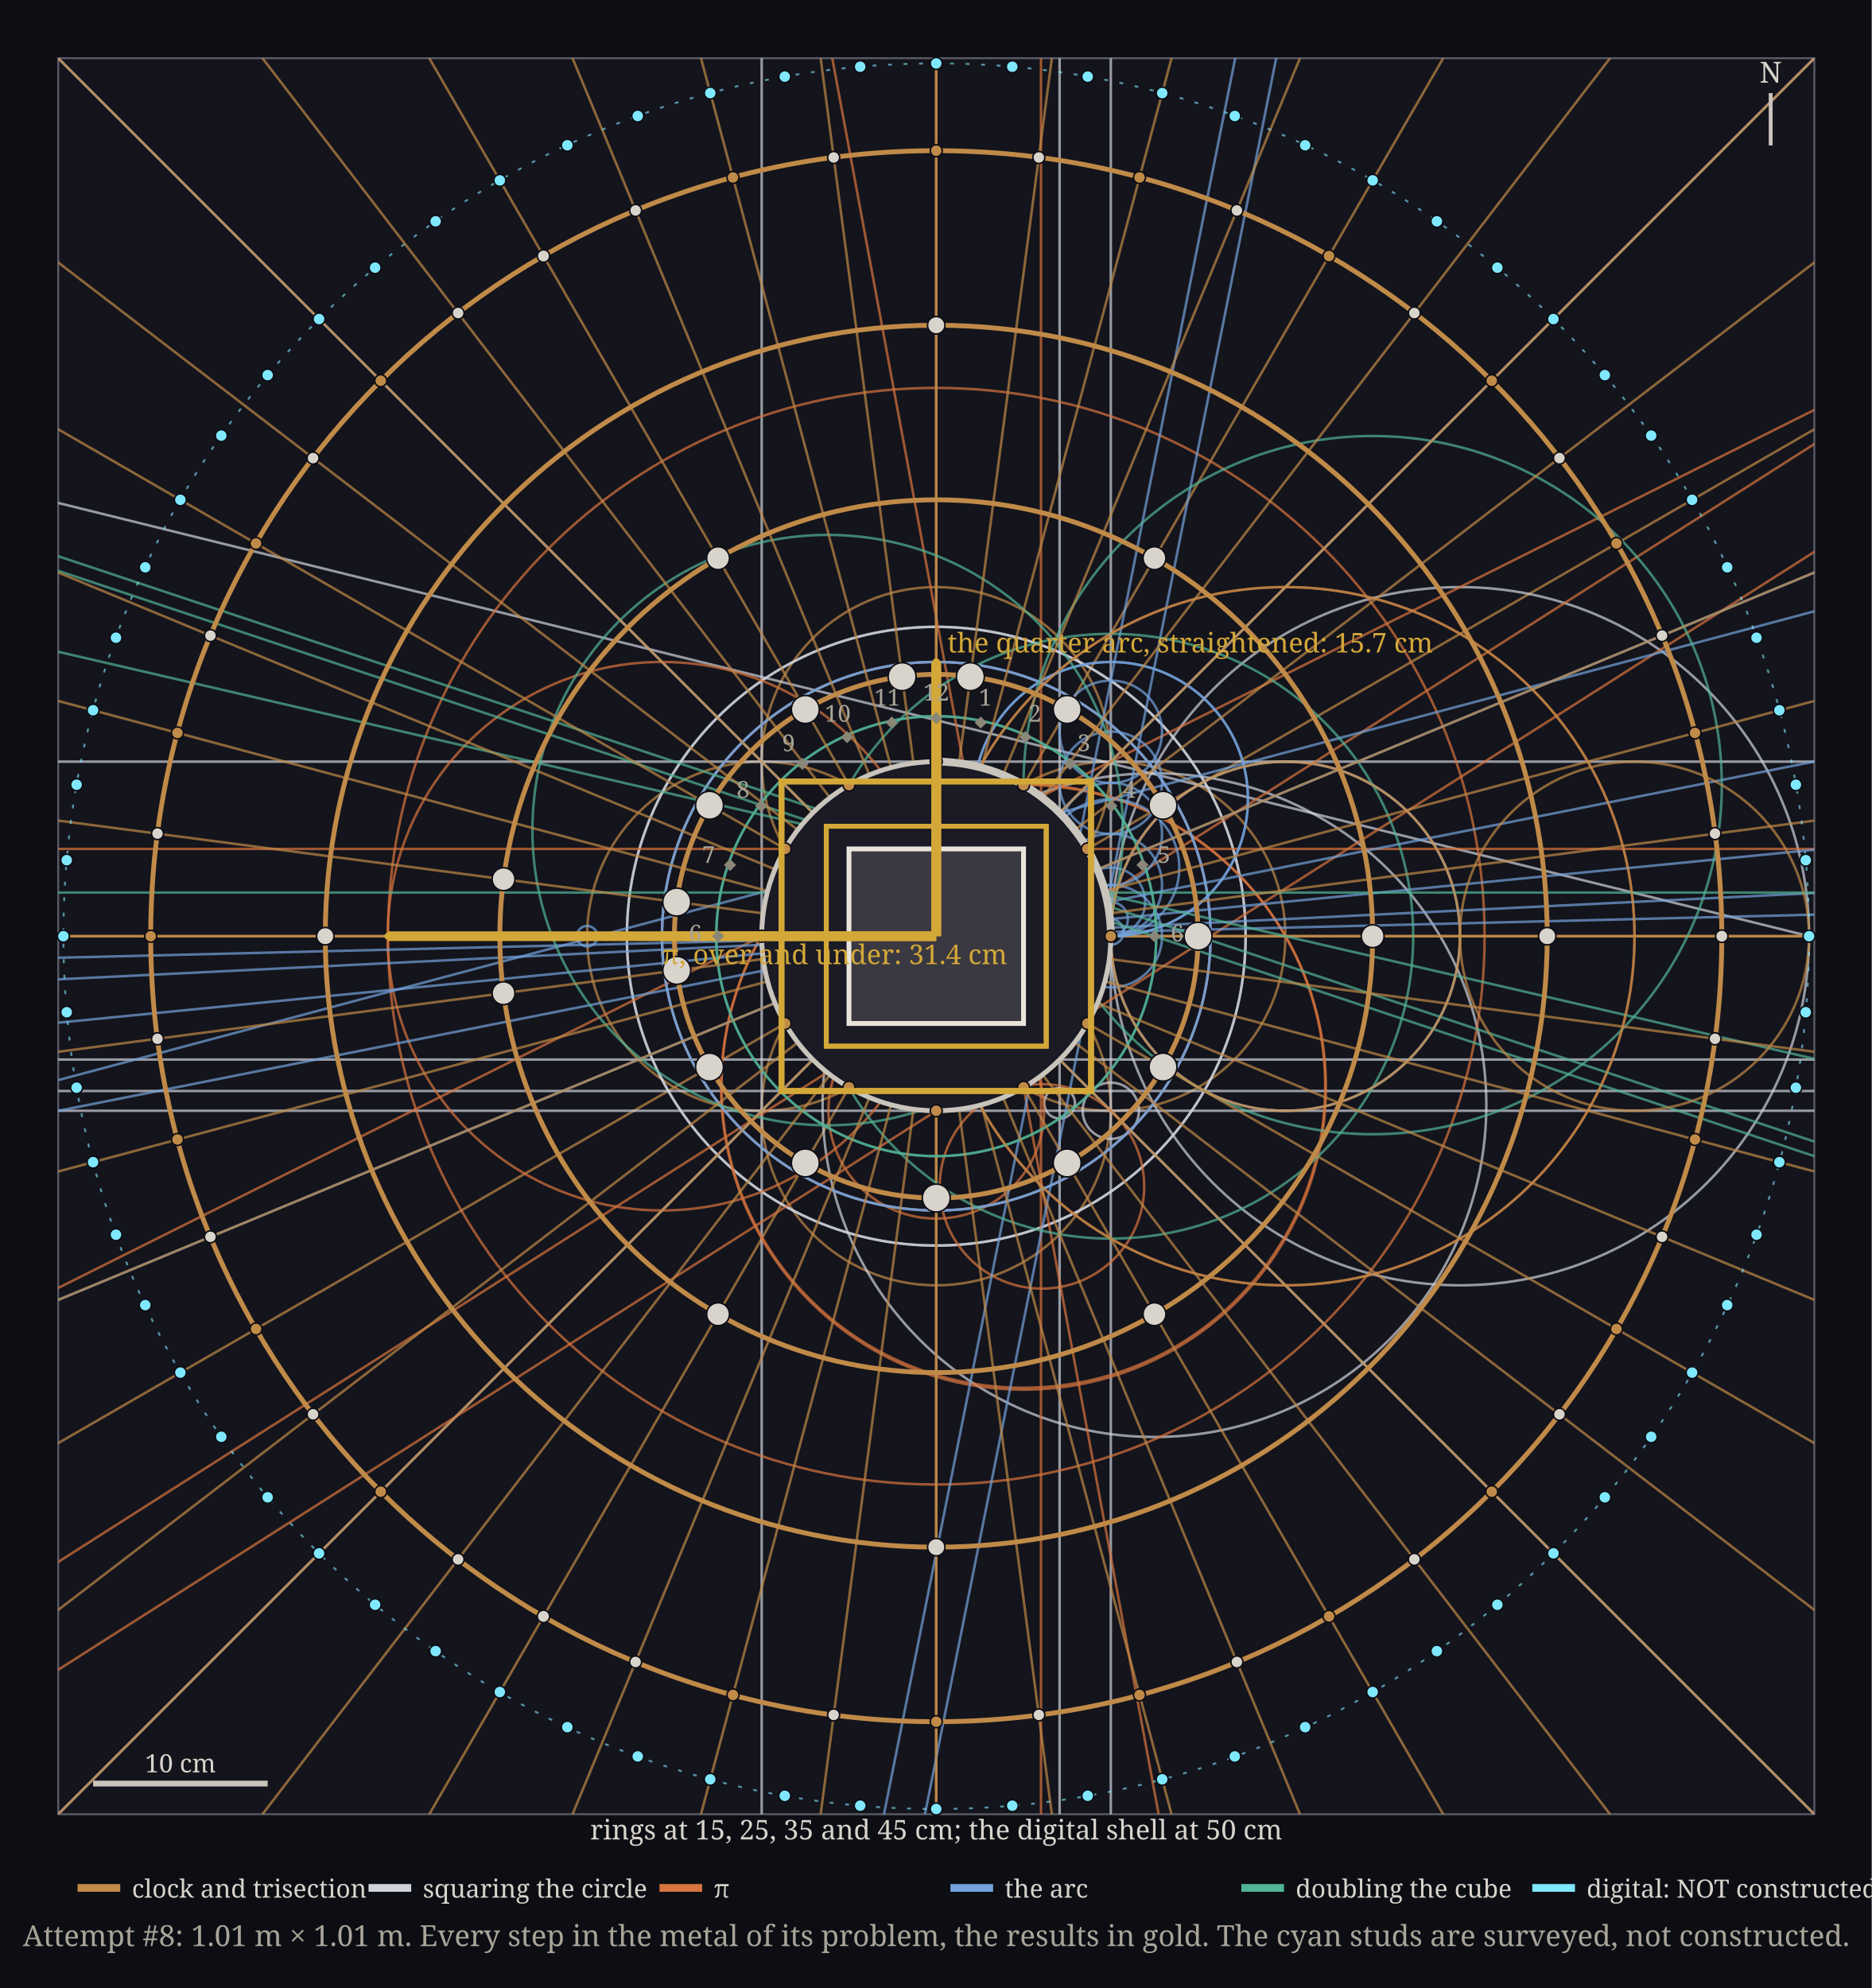
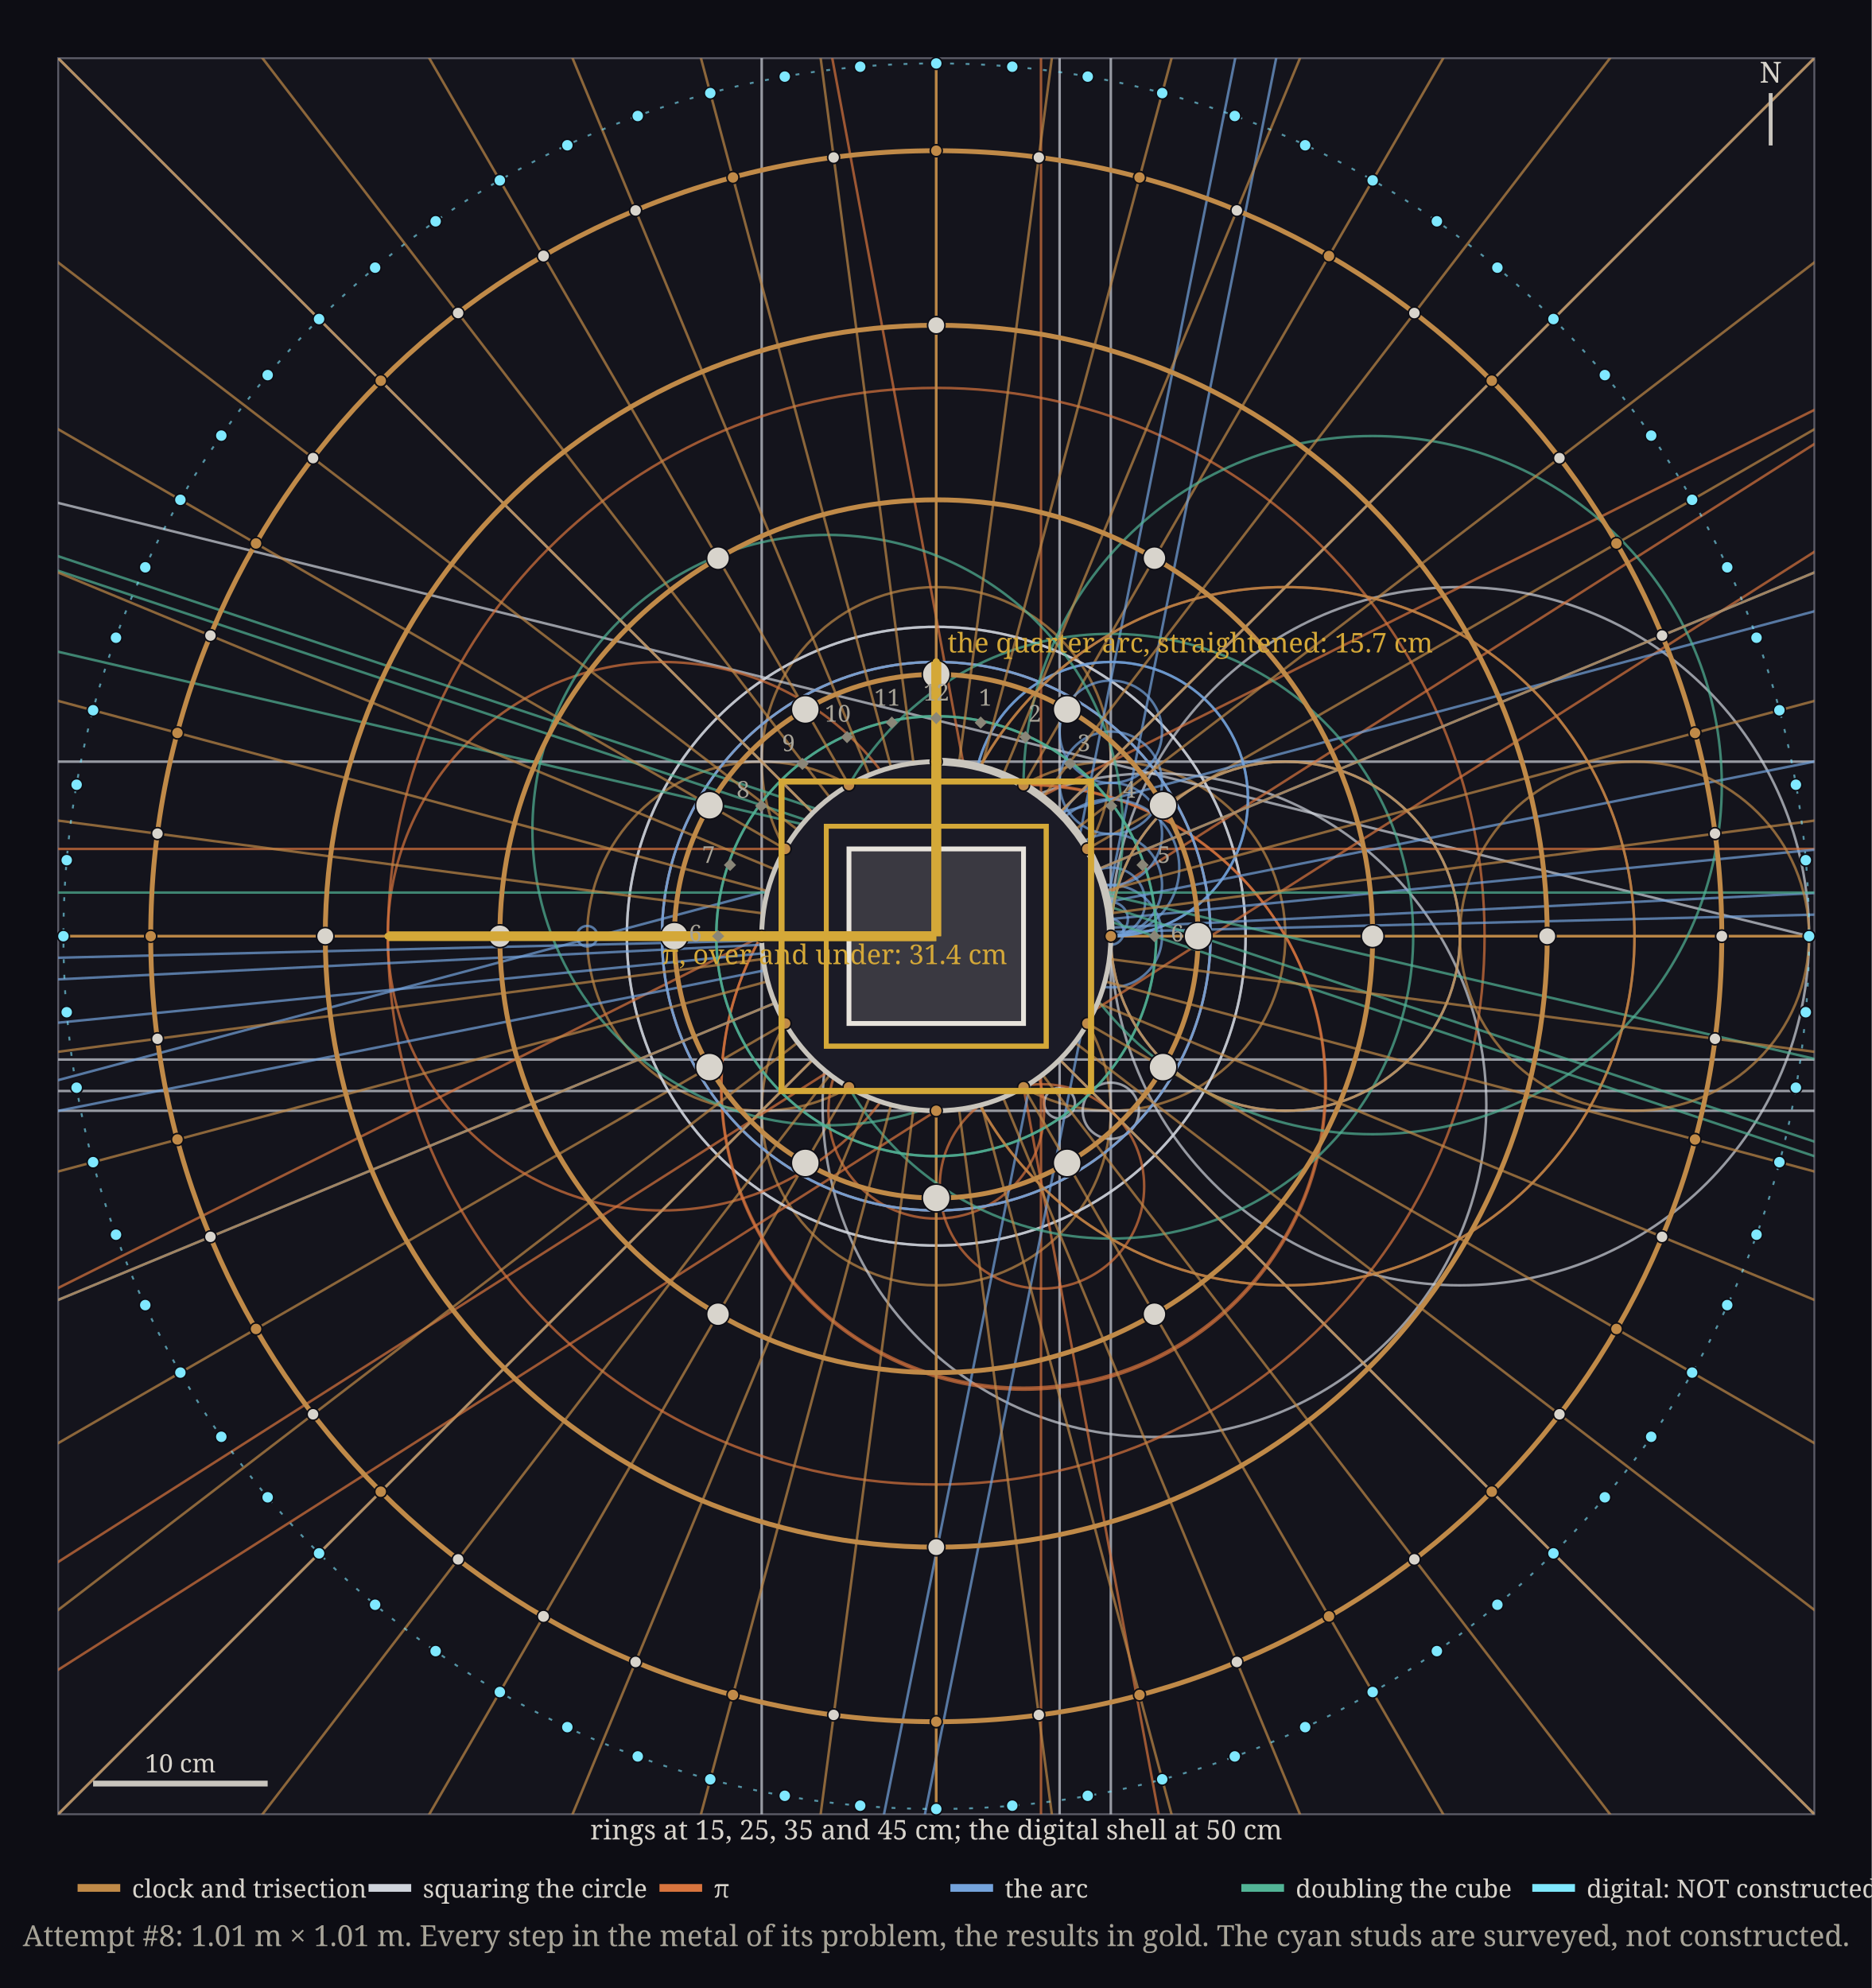
<svg xmlns="http://www.w3.org/2000/svg" width="965" height="1025" viewBox="0 0 965 1025" font-family="Georgia, serif">
  <rect width="100%" height="100%" fill="#0d0d14" />
  <rect x="30.0" y="30.0" width="905.4" height="905.4" fill="#14141c" stroke="#5a5a66" />
  <clipPath id="site">
    <rect x="30.0" y="30.0" width="905.4" height="905.4" />
  </clipPath>
  <g clip-path="url(#site)" fill="none" stroke-width="1.3" stroke-opacity="0.7">
    <circle cx="482.7" cy="482.7" r="90.0" stroke="#c08a48" />
    <line x1="9482.7" y1="482.7" x2="-8517.3" y2="482.7" stroke="#c08a48" />
    <line x1="482.7" y1="-8517.3" x2="482.7" y2="9482.7" stroke="#c08a48" />
    <circle cx="572.7" cy="482.7" r="90.0" stroke="#c08a48" />
    <circle cx="482.7" cy="392.7" r="90.0" stroke="#c08a48" />
    <circle cx="392.7" cy="482.7" r="90.0" stroke="#c08a48" />
    <circle cx="482.7" cy="572.7" r="90.0" stroke="#c08a48" />
    <line x1="8276.9" y1="-4017.3" x2="-7311.5" y2="4982.7" stroke="#c08a48" />
    <line x1="4982.7" y1="-7311.5" x2="-4017.3" y2="8276.9" stroke="#c08a48" />
    <circle cx="662.7" cy="482.7" r="90.0" stroke="#cfd4dc" />
    <circle cx="752.7" cy="482.7" r="180.0" stroke="#cfd4dc" />
    <line x1="9245.2" y1="2539.5" x2="-8227.9" y2="-1784.0" stroke="#cfd4dc" />
    <circle cx="595.2" cy="569.8" r="171.1" stroke="#cfd4dc" />
    <circle cx="482.7" cy="482.7" r="159.5" stroke="#cfd4dc" />
    <line x1="572.7" y1="-8517.3" x2="572.7" y2="9482.7" stroke="#cfd4dc" />
    <line x1="-8517.3" y1="572.7" x2="9482.7" y2="572.7" stroke="#cfd4dc" />
    <line x1="392.7" y1="-8517.3" x2="392.7" y2="9482.7" stroke="#cfd4dc" />
    <line x1="-8517.3" y1="392.7" x2="9482.7" y2="392.7" stroke="#cfd4dc" />
    <line x1="6846.7" y1="6846.7" x2="-5881.3" y2="-5881.3" stroke="#cfd4dc" />
    <line x1="-5881.3" y1="6846.7" x2="6846.7" y2="-5881.3" stroke="#cfd4dc" />
    <line x1="-8517.3" y1="546.3" x2="9482.7" y2="546.3" stroke="#cfd4dc" />
    <line x1="546.3" y1="-8517.3" x2="546.3" y2="9482.7" stroke="#cfd4dc" />
    <circle cx="546.3" cy="568.8" r="7.9" stroke="#cfd4dc" />
    <circle cx="572.7" cy="572.7" r="14.5" stroke="#cfd4dc" />
    <line x1="-8517.3" y1="562.5" x2="9482.7" y2="562.5" stroke="#cfd4dc" />
    <circle cx="482.7" cy="482.7" r="159.5" stroke="#cfd4dc" />
    <line x1="-8517.3" y1="437.7" x2="9482.7" y2="437.7" stroke="#d8743e" />
    <line x1="8514.5" y1="-3578.2" x2="-7585.1" y2="4471.6" stroke="#d8743e" />
    <line x1="536.7" y1="-8517.3" x2="536.7" y2="9482.7" stroke="#d8743e" />
    <circle cx="482.7" cy="437.7" r="45.0" stroke="#d8743e" />
    <circle cx="482.7" cy="572.7" r="55.6" stroke="#d8743e" />
    <line x1="-7093.8" y1="5340.4" x2="8090.4" y2="-4326.0" stroke="#d8743e" />
    <line x1="-7068.6" y1="5380.0" x2="8115.6" y2="-4286.5" stroke="#d8743e" />
    <circle cx="482.7" cy="482.7" r="141.4" stroke="#d8743e" />
    <circle cx="341.3" cy="482.7" r="141.4" stroke="#d8743e" />
    <line x1="-8517.3" y1="482.7" x2="9482.7" y2="482.7" stroke="#c08a48" />
    <circle cx="662.7" cy="482.7" r="180.0" stroke="#d8743e" />
    <circle cx="527.7" cy="560.6" r="155.9" stroke="#d8743e" />
    <line x1="2156.8" y1="9325.7" x2="-1132.4" y2="-8371.3" stroke="#d8743e" />
    <circle cx="537.2" cy="611.7" r="52.7" stroke="#d8743e" />
    <circle cx="527.6" cy="559.9" r="155.6" stroke="#d8743e" />
    <circle cx="482.7" cy="482.7" r="282.7" stroke="#d8743e" />
    <line x1="-8517.3" y1="482.7" x2="9482.7" y2="482.7" stroke="#c08a48" />
    <line x1="-7832.2" y1="3926.9" x2="8797.6" y2="-2961.5" stroke="#74a3dc" />
    <line x1="-8344.4" y1="2238.5" x2="9309.8" y2="-1273.1" stroke="#74a3dc" />
    <line x1="-8474.0" y1="1364.9" x2="9439.4" y2="-399.5" stroke="#74a3dc" />
    <line x1="-8506.5" y1="924.3" x2="9471.9" y2="41.1" stroke="#74a3dc" />
    <line x1="-8514.6" y1="703.6" x2="9480.0" y2="261.8" stroke="#74a3dc" />
    <circle cx="572.7" cy="480.5" r="6.6" stroke="#74a3dc" />
    <circle cx="572.7" cy="473.9" r="8.8" stroke="#74a3dc" />
    <circle cx="572.7" cy="465.0" r="17.7" stroke="#74a3dc" />
    <circle cx="572.7" cy="447.4" r="35.3" stroke="#74a3dc" />
    <circle cx="572.7" cy="412.0" r="70.7" stroke="#74a3dc" />
    <circle cx="482.7" cy="482.7" r="141.4" stroke="#74a3dc" />
    <line x1="482.7" y1="-8517.3" x2="482.7" y2="9482.7" stroke="#c08a48" />
    <circle cx="572.7" cy="482.7" r="26.4" stroke="#74a3dc" />
    <circle cx="572.7" cy="456.3" r="26.4" stroke="#74a3dc" />
    <circle cx="572.7" cy="430.0" r="26.4" stroke="#74a3dc" />
    <circle cx="572.7" cy="403.6" r="26.4" stroke="#74a3dc" />
    <circle cx="572.7" cy="377.3" r="26.4" stroke="#74a3dc" />
    <line x1="-1221.2" y1="9320.2" x2="2308.9" y2="-8330.3" stroke="#74a3dc" />
    <line x1="-1200.9" y1="9324.2" x2="2329.2" y2="-8326.2" stroke="#74a3dc" />
    <circle cx="302.7" cy="482.7" r="5.3" stroke="#74a3dc" />
    <line x1="9166.5" y1="-1882.4" x2="-8224.4" y2="2760.7" stroke="#74a3dc" />
    <circle cx="572.7" cy="412.0" r="70.7" stroke="#74a3dc" />
    <circle cx="482.7" cy="482.7" r="141.4" stroke="#74a3dc" />
    <line x1="482.7" y1="-8517.3" x2="482.7" y2="9482.7" stroke="#c08a48" />
    <circle cx="572.7" cy="482.7" r="155.9" stroke="#52b496" />
    <circle cx="707.7" cy="404.8" r="180.0" stroke="#52b496" />
    <line x1="-8275.7" y1="-1589.2" x2="9259.4" y2="2475.4" stroke="#52b496" />
    <circle cx="426.7" cy="428.0" r="152.2" stroke="#52b496" />
    <circle cx="482.7" cy="482.7" r="113.4" stroke="#52b496" />
    <circle cx="482.7" cy="482.7" r="45.0" stroke="#52b496" />
    <line x1="-8517.3" y1="460.2" x2="9482.7" y2="460.2" stroke="#52b496" />
    <circle cx="482.7" cy="460.2" r="22.5" stroke="#52b496" />
    <circle cx="505.2" cy="460.2" r="22.5" stroke="#52b496" />
    <circle cx="527.7" cy="460.2" r="22.5" stroke="#52b496" />
    <line x1="-8041.9" y1="-2403.8" x2="9034.3" y2="3288.2" stroke="#52b496" />
    <line x1="-8044.2" y1="-2397.1" x2="9032.1" y2="3295.0" stroke="#52b496" />
    <circle cx="521.7" cy="460.2" r="37.5" stroke="#52b496" />
    <circle cx="482.7" cy="482.7" r="113.4" stroke="#52b496" />
    <circle cx="662.7" cy="482.7" r="90.0" stroke="#c08a48" />
    <circle cx="662.7" cy="482.7" r="180.0" stroke="#c08a48" />
    <circle cx="842.7" cy="482.7" r="90.0" stroke="#c08a48" />
    <circle cx="482.7" cy="482.7" r="135.0" stroke="#c08a48" />
    <circle cx="482.7" cy="482.7" r="225.0" stroke="#c08a48" />
    <circle cx="482.7" cy="482.7" r="315.0" stroke="#c08a48" />
    <circle cx="482.7" cy="482.7" r="405.0" stroke="#c08a48" />
    <line x1="-4017.3" y1="-7311.5" x2="4982.7" y2="8276.9" stroke="#c08a48" />
    <line x1="-7311.5" y1="-4017.3" x2="8276.9" y2="4982.7" stroke="#c08a48" />
    <line x1="9176.0" y1="-1846.7" x2="-8210.6" y2="2812.1" stroke="#c08a48" />
    <line x1="6846.7" y1="-5881.3" x2="-5881.3" y2="6846.7" stroke="#c08a48" />
    <line x1="2812.1" y1="-8210.6" x2="-1846.7" y2="9176.0" stroke="#c08a48" />
    <line x1="-1846.7" y1="-8210.6" x2="2812.1" y2="9176.0" stroke="#c08a48" />
    <line x1="-5881.3" y1="-5881.3" x2="6846.7" y2="6846.7" stroke="#c08a48" />
    <line x1="-8210.6" y1="-1846.7" x2="9176.0" y2="2812.1" stroke="#c08a48" />
    <line x1="9405.7" y1="-692.0" x2="-8440.3" y2="1657.4" stroke="#c08a48" />
    <line x1="8797.6" y1="-2961.5" x2="-7832.2" y2="3926.9" stroke="#c08a48" />
    <line x1="7622.9" y1="-4996.2" x2="-6657.5" y2="5961.6" stroke="#c08a48" />
    <line x1="5961.6" y1="-6657.5" x2="-4996.2" y2="7622.9" stroke="#c08a48" />
    <line x1="3926.9" y1="-7832.2" x2="-2961.5" y2="8797.6" stroke="#c08a48" />
    <line x1="1657.4" y1="-8440.3" x2="-692.0" y2="9405.7" stroke="#c08a48" />
    <line x1="-692.0" y1="-8440.3" x2="1657.4" y2="9405.7" stroke="#c08a48" />
    <line x1="-2961.5" y1="-7832.2" x2="3926.9" y2="8797.6" stroke="#c08a48" />
    <line x1="-4996.2" y1="-6657.5" x2="5961.6" y2="7622.9" stroke="#c08a48" />
    <line x1="-6657.5" y1="-4996.2" x2="7622.9" y2="5961.6" stroke="#c08a48" />
    <line x1="-7832.2" y1="-2961.5" x2="8797.6" y2="3926.9" stroke="#c08a48" />
    <line x1="-8440.3" y1="-692.0" x2="9405.7" y2="1657.4" stroke="#c08a48" />
  </g>
  <circle cx="482.7" cy="482.7" r="90.0" fill="#1b1b26" stroke="#c9c5bd" stroke-width="2.5" />
  <polyline points="572.7,482.7 572.6,478.0 572.2,473.3 571.6,468.6 570.7,464.0 569.6,459.4 568.3,454.9 566.7,450.4 564.9,446.1 562.9,441.8 560.6,437.7 558.2,433.7 555.5,429.8 552.6,426.1 549.6,422.5 546.3,419.1 542.9,415.8 539.3,412.8 535.6,409.9 531.7,407.2 527.7,404.8 523.6,402.5 519.3,400.5 515.0,398.7 510.5,397.1 506.0,395.8 501.4,394.7 496.8,393.8 492.1,393.2 487.4,392.8 482.7,392.7" fill="none" stroke="#c9c5bd" stroke-width="4" />
  <circle cx="482.7" cy="482.7" r="135.0" fill="none" stroke="#c08a48" stroke-width="2.5" />
  <circle cx="482.7" cy="482.7" r="225.0" fill="none" stroke="#c08a48" stroke-width="2.5" />
  <circle cx="482.7" cy="482.7" r="315.0" fill="none" stroke="#c08a48" stroke-width="2.5" />
  <circle cx="482.7" cy="482.7" r="405.0" fill="none" stroke="#c08a48" stroke-width="2.5" />
  <circle cx="482.7" cy="482.7" r="450.0" fill="none" stroke="#7fe8ff" stroke-width="1" stroke-dasharray="2 6" stroke-opacity="0.6" />
  <circle cx="617.7" cy="482.7" r="7.2" fill="#d8d4cc" stroke="#0d0d14" stroke-width="0.8" />
  <circle cx="599.6" cy="415.2" r="7.2" fill="#d8d4cc" stroke="#0d0d14" stroke-width="0.8" />
  <circle cx="550.2" cy="365.8" r="7.2" fill="#d8d4cc" stroke="#0d0d14" stroke-width="0.8" />
-   <circle cx="500.3" cy="348.9" r="7.2" fill="#d8d4cc" stroke="#0d0d14" stroke-width="0.8" />
-   <circle cx="465.1" cy="348.9" r="7.2" fill="#d8d4cc" stroke="#0d0d14" stroke-width="0.8" />
+   <circle cx="482.7" cy="347.7" r="7.2" fill="#d8d4cc" stroke="#0d0d14" stroke-width="0.8" />
  <circle cx="415.2" cy="365.8" r="7.2" fill="#d8d4cc" stroke="#0d0d14" stroke-width="0.8" />
  <circle cx="365.8" cy="415.2" r="7.2" fill="#d8d4cc" stroke="#0d0d14" stroke-width="0.8" />
-   <circle cx="348.9" cy="465.1" r="7.2" fill="#d8d4cc" stroke="#0d0d14" stroke-width="0.8" />
-   <circle cx="348.9" cy="500.3" r="7.2" fill="#d8d4cc" stroke="#0d0d14" stroke-width="0.8" />
+   <circle cx="347.7" cy="482.7" r="7.2" fill="#d8d4cc" stroke="#0d0d14" stroke-width="0.8" />
  <circle cx="365.8" cy="550.2" r="7.2" fill="#d8d4cc" stroke="#0d0d14" stroke-width="0.8" />
  <circle cx="415.2" cy="599.6" r="7.2" fill="#d8d4cc" stroke="#0d0d14" stroke-width="0.8" />
  <circle cx="482.7" cy="617.7" r="7.2" fill="#d8d4cc" stroke="#0d0d14" stroke-width="0.8" />
  <circle cx="550.2" cy="599.6" r="7.2" fill="#d8d4cc" stroke="#0d0d14" stroke-width="0.8" />
  <circle cx="599.6" cy="550.2" r="7.2" fill="#d8d4cc" stroke="#0d0d14" stroke-width="0.8" />
  <circle cx="707.7" cy="482.7" r="5.9" fill="#d8d4cc" stroke="#0d0d14" stroke-width="0.8" />
  <circle cx="595.2" cy="287.8" r="5.9" fill="#d8d4cc" stroke="#0d0d14" stroke-width="0.8" />
  <circle cx="370.2" cy="287.8" r="5.9" fill="#d8d4cc" stroke="#0d0d14" stroke-width="0.8" />
-   <circle cx="259.6" cy="453.3" r="5.9" fill="#d8d4cc" stroke="#0d0d14" stroke-width="0.8" />
-   <circle cx="259.6" cy="512.1" r="5.9" fill="#d8d4cc" stroke="#0d0d14" stroke-width="0.8" />
+   <circle cx="257.7" cy="482.7" r="5.9" fill="#d8d4cc" stroke="#0d0d14" stroke-width="0.8" />
  <circle cx="370.2" cy="677.6" r="5.9" fill="#d8d4cc" stroke="#0d0d14" stroke-width="0.8" />
  <circle cx="595.2" cy="677.6" r="5.9" fill="#d8d4cc" stroke="#0d0d14" stroke-width="0.8" />
  <circle cx="797.7" cy="482.7" r="4.5" fill="#d8d4cc" stroke="#0d0d14" stroke-width="0.8" />
  <circle cx="482.7" cy="167.7" r="4.5" fill="#d8d4cc" stroke="#0d0d14" stroke-width="0.8" />
  <circle cx="167.7" cy="482.7" r="4.5" fill="#d8d4cc" stroke="#0d0d14" stroke-width="0.8" />
  <circle cx="482.7" cy="797.7" r="4.5" fill="#d8d4cc" stroke="#0d0d14" stroke-width="0.8" />
  <circle cx="887.7" cy="482.7" r="3.2" fill="#d8d4cc" stroke="#0d0d14" stroke-width="0.8" />
  <circle cx="884.2" cy="429.8" r="3.1" fill="#d8d4cc" stroke="#0d0d14" stroke-width="0.8" />
  <circle cx="873.9" cy="377.9" r="3.1" fill="#c08a48" stroke="#0d0d14" stroke-width="0.8" />
  <circle cx="856.9" cy="327.7" r="3.1" fill="#d8d4cc" stroke="#0d0d14" stroke-width="0.8" />
  <circle cx="833.4" cy="280.2" r="3.1" fill="#c08a48" stroke="#0d0d14" stroke-width="0.8" />
  <circle cx="804.0" cy="236.2" r="3.1" fill="#d8d4cc" stroke="#0d0d14" stroke-width="0.8" />
  <circle cx="769.1" cy="196.3" r="3.1" fill="#c08a48" stroke="#0d0d14" stroke-width="0.8" />
  <circle cx="729.2" cy="161.4" r="3.1" fill="#d8d4cc" stroke="#0d0d14" stroke-width="0.8" />
  <circle cx="685.2" cy="132.0" r="3.1" fill="#c08a48" stroke="#0d0d14" stroke-width="0.8" />
  <circle cx="637.7" cy="108.5" r="3.1" fill="#d8d4cc" stroke="#0d0d14" stroke-width="0.8" />
  <circle cx="587.5" cy="91.5" r="3.1" fill="#c08a48" stroke="#0d0d14" stroke-width="0.8" />
  <circle cx="535.6" cy="81.2" r="3.1" fill="#d8d4cc" stroke="#0d0d14" stroke-width="0.8" />
  <circle cx="482.7" cy="77.7" r="3.1" fill="#c08a48" stroke="#0d0d14" stroke-width="0.8" />
  <circle cx="429.8" cy="81.2" r="3.1" fill="#d8d4cc" stroke="#0d0d14" stroke-width="0.8" />
  <circle cx="377.9" cy="91.5" r="3.1" fill="#c08a48" stroke="#0d0d14" stroke-width="0.8" />
  <circle cx="327.7" cy="108.5" r="3.1" fill="#d8d4cc" stroke="#0d0d14" stroke-width="0.8" />
  <circle cx="280.2" cy="132.0" r="3.2" fill="#d8d4cc" stroke="#0d0d14" stroke-width="0.8" />
  <circle cx="236.2" cy="161.4" r="3.1" fill="#d8d4cc" stroke="#0d0d14" stroke-width="0.8" />
  <circle cx="196.3" cy="196.3" r="3.1" fill="#c08a48" stroke="#0d0d14" stroke-width="0.8" />
  <circle cx="161.4" cy="236.2" r="3.1" fill="#d8d4cc" stroke="#0d0d14" stroke-width="0.8" />
  <circle cx="132.0" cy="280.2" r="3.1" fill="#c08a48" stroke="#0d0d14" stroke-width="0.8" />
  <circle cx="108.5" cy="327.7" r="3.1" fill="#d8d4cc" stroke="#0d0d14" stroke-width="0.8" />
  <circle cx="91.5" cy="377.9" r="3.1" fill="#c08a48" stroke="#0d0d14" stroke-width="0.8" />
  <circle cx="81.2" cy="429.8" r="3.1" fill="#d8d4cc" stroke="#0d0d14" stroke-width="0.8" />
  <circle cx="77.7" cy="482.7" r="3.1" fill="#c08a48" stroke="#0d0d14" stroke-width="0.8" />
  <circle cx="81.2" cy="535.6" r="3.1" fill="#d8d4cc" stroke="#0d0d14" stroke-width="0.8" />
  <circle cx="91.5" cy="587.5" r="3.1" fill="#c08a48" stroke="#0d0d14" stroke-width="0.8" />
  <circle cx="108.5" cy="637.7" r="3.1" fill="#d8d4cc" stroke="#0d0d14" stroke-width="0.8" />
  <circle cx="132.0" cy="685.2" r="3.1" fill="#c08a48" stroke="#0d0d14" stroke-width="0.8" />
  <circle cx="161.4" cy="729.2" r="3.1" fill="#d8d4cc" stroke="#0d0d14" stroke-width="0.8" />
  <circle cx="196.3" cy="769.1" r="3.1" fill="#c08a48" stroke="#0d0d14" stroke-width="0.8" />
  <circle cx="236.2" cy="804.0" r="3.1" fill="#d8d4cc" stroke="#0d0d14" stroke-width="0.8" />
  <circle cx="280.2" cy="833.4" r="3.2" fill="#d8d4cc" stroke="#0d0d14" stroke-width="0.8" />
  <circle cx="327.7" cy="856.9" r="3.1" fill="#d8d4cc" stroke="#0d0d14" stroke-width="0.8" />
  <circle cx="377.9" cy="873.9" r="3.1" fill="#c08a48" stroke="#0d0d14" stroke-width="0.8" />
  <circle cx="429.8" cy="884.2" r="3.1" fill="#d8d4cc" stroke="#0d0d14" stroke-width="0.8" />
  <circle cx="482.7" cy="887.7" r="3.1" fill="#c08a48" stroke="#0d0d14" stroke-width="0.8" />
  <circle cx="535.6" cy="884.2" r="3.1" fill="#d8d4cc" stroke="#0d0d14" stroke-width="0.8" />
  <circle cx="587.5" cy="873.9" r="3.1" fill="#c08a48" stroke="#0d0d14" stroke-width="0.8" />
  <circle cx="637.7" cy="856.9" r="3.1" fill="#d8d4cc" stroke="#0d0d14" stroke-width="0.8" />
  <circle cx="685.2" cy="833.4" r="3.1" fill="#c08a48" stroke="#0d0d14" stroke-width="0.8" />
  <circle cx="729.2" cy="804.0" r="3.1" fill="#d8d4cc" stroke="#0d0d14" stroke-width="0.8" />
  <circle cx="769.1" cy="769.1" r="3.1" fill="#c08a48" stroke="#0d0d14" stroke-width="0.8" />
  <circle cx="804.0" cy="729.2" r="3.1" fill="#d8d4cc" stroke="#0d0d14" stroke-width="0.8" />
  <circle cx="833.4" cy="685.2" r="3.1" fill="#c08a48" stroke="#0d0d14" stroke-width="0.8" />
  <circle cx="856.9" cy="637.7" r="3.1" fill="#d8d4cc" stroke="#0d0d14" stroke-width="0.8" />
  <circle cx="873.9" cy="587.5" r="3.1" fill="#c08a48" stroke="#0d0d14" stroke-width="0.8" />
  <circle cx="884.2" cy="535.6" r="3.1" fill="#d8d4cc" stroke="#0d0d14" stroke-width="0.8" />
  <circle cx="572.7" cy="482.7" r="3.1" fill="#c08a48" stroke="#0d0d14" stroke-width="0.8" />
  <circle cx="560.6" cy="437.7" r="3.1" fill="#c08a48" stroke="#0d0d14" stroke-width="0.8" />
  <circle cx="527.7" cy="404.8" r="3.1" fill="#c08a48" stroke="#0d0d14" stroke-width="0.8" />
  <circle cx="482.7" cy="392.7" r="3.1" fill="#c08a48" stroke="#0d0d14" stroke-width="0.8" />
  <circle cx="437.7" cy="404.8" r="3.1" fill="#c08a48" stroke="#0d0d14" stroke-width="0.8" />
  <circle cx="404.8" cy="437.7" r="3.1" fill="#c08a48" stroke="#0d0d14" stroke-width="0.8" />
  <circle cx="392.7" cy="482.7" r="3.1" fill="#c08a48" stroke="#0d0d14" stroke-width="0.8" />
  <circle cx="404.8" cy="527.7" r="3.1" fill="#c08a48" stroke="#0d0d14" stroke-width="0.8" />
  <circle cx="437.7" cy="560.6" r="3.1" fill="#c08a48" stroke="#0d0d14" stroke-width="0.8" />
  <circle cx="482.7" cy="572.7" r="3.1" fill="#c08a48" stroke="#0d0d14" stroke-width="0.8" />
  <circle cx="527.7" cy="560.6" r="3.1" fill="#c08a48" stroke="#0d0d14" stroke-width="0.8" />
  <circle cx="560.6" cy="527.7" r="3.1" fill="#c08a48" stroke="#0d0d14" stroke-width="0.8" />
  <circle cx="932.7" cy="482.7" r="3.1" fill="#7fe8ff" stroke="#0d0d14" stroke-width="0.8" />
  <circle cx="931.0" cy="443.5" r="3.1" fill="#7fe8ff" stroke="#0d0d14" stroke-width="0.8" />
  <circle cx="925.9" cy="404.6" r="3.1" fill="#7fe8ff" stroke="#0d0d14" stroke-width="0.8" />
  <circle cx="917.4" cy="366.2" r="3.1" fill="#7fe8ff" stroke="#0d0d14" stroke-width="0.8" />
  <circle cx="905.6" cy="328.8" r="3.1" fill="#7fe8ff" stroke="#0d0d14" stroke-width="0.8" />
  <circle cx="890.5" cy="292.5" r="3.1" fill="#7fe8ff" stroke="#0d0d14" stroke-width="0.8" />
  <circle cx="872.4" cy="257.7" r="3.1" fill="#7fe8ff" stroke="#0d0d14" stroke-width="0.8" />
  <circle cx="851.3" cy="224.6" r="3.1" fill="#7fe8ff" stroke="#0d0d14" stroke-width="0.8" />
  <circle cx="827.4" cy="193.4" r="3.1" fill="#7fe8ff" stroke="#0d0d14" stroke-width="0.8" />
  <circle cx="800.9" cy="164.5" r="3.1" fill="#7fe8ff" stroke="#0d0d14" stroke-width="0.8" />
  <circle cx="772.0" cy="138.0" r="3.1" fill="#7fe8ff" stroke="#0d0d14" stroke-width="0.8" />
  <circle cx="740.8" cy="114.1" r="3.1" fill="#7fe8ff" stroke="#0d0d14" stroke-width="0.8" />
  <circle cx="707.7" cy="93.0" r="3.1" fill="#7fe8ff" stroke="#0d0d14" stroke-width="0.8" />
  <circle cx="672.9" cy="74.9" r="3.1" fill="#7fe8ff" stroke="#0d0d14" stroke-width="0.8" />
  <circle cx="636.6" cy="59.8" r="3.1" fill="#7fe8ff" stroke="#0d0d14" stroke-width="0.8" />
  <circle cx="599.2" cy="48.0" r="3.1" fill="#7fe8ff" stroke="#0d0d14" stroke-width="0.8" />
  <circle cx="560.8" cy="39.5" r="3.1" fill="#7fe8ff" stroke="#0d0d14" stroke-width="0.8" />
  <circle cx="521.9" cy="34.4" r="3.1" fill="#7fe8ff" stroke="#0d0d14" stroke-width="0.8" />
  <circle cx="482.7" cy="32.7" r="3.1" fill="#7fe8ff" stroke="#0d0d14" stroke-width="0.8" />
  <circle cx="443.5" cy="34.4" r="3.1" fill="#7fe8ff" stroke="#0d0d14" stroke-width="0.8" />
  <circle cx="404.6" cy="39.5" r="3.1" fill="#7fe8ff" stroke="#0d0d14" stroke-width="0.8" />
  <circle cx="366.2" cy="48.0" r="3.1" fill="#7fe8ff" stroke="#0d0d14" stroke-width="0.8" />
  <circle cx="328.8" cy="59.8" r="3.1" fill="#7fe8ff" stroke="#0d0d14" stroke-width="0.8" />
  <circle cx="292.5" cy="74.9" r="3.1" fill="#7fe8ff" stroke="#0d0d14" stroke-width="0.8" />
  <circle cx="257.7" cy="93.0" r="3.1" fill="#7fe8ff" stroke="#0d0d14" stroke-width="0.8" />
  <circle cx="224.6" cy="114.1" r="3.1" fill="#7fe8ff" stroke="#0d0d14" stroke-width="0.8" />
  <circle cx="193.4" cy="138.0" r="3.1" fill="#7fe8ff" stroke="#0d0d14" stroke-width="0.8" />
  <circle cx="164.5" cy="164.5" r="3.1" fill="#7fe8ff" stroke="#0d0d14" stroke-width="0.8" />
  <circle cx="138.0" cy="193.4" r="3.1" fill="#7fe8ff" stroke="#0d0d14" stroke-width="0.8" />
  <circle cx="114.1" cy="224.6" r="3.1" fill="#7fe8ff" stroke="#0d0d14" stroke-width="0.8" />
  <circle cx="93.0" cy="257.7" r="3.1" fill="#7fe8ff" stroke="#0d0d14" stroke-width="0.8" />
  <circle cx="74.9" cy="292.5" r="3.1" fill="#7fe8ff" stroke="#0d0d14" stroke-width="0.8" />
  <circle cx="59.8" cy="328.8" r="3.1" fill="#7fe8ff" stroke="#0d0d14" stroke-width="0.8" />
  <circle cx="48.0" cy="366.2" r="3.1" fill="#7fe8ff" stroke="#0d0d14" stroke-width="0.8" />
  <circle cx="39.5" cy="404.6" r="3.1" fill="#7fe8ff" stroke="#0d0d14" stroke-width="0.8" />
  <circle cx="34.4" cy="443.5" r="3.1" fill="#7fe8ff" stroke="#0d0d14" stroke-width="0.8" />
  <circle cx="32.7" cy="482.7" r="3.1" fill="#7fe8ff" stroke="#0d0d14" stroke-width="0.8" />
  <circle cx="34.4" cy="521.9" r="3.1" fill="#7fe8ff" stroke="#0d0d14" stroke-width="0.8" />
  <circle cx="39.5" cy="560.8" r="3.1" fill="#7fe8ff" stroke="#0d0d14" stroke-width="0.8" />
  <circle cx="48.0" cy="599.2" r="3.1" fill="#7fe8ff" stroke="#0d0d14" stroke-width="0.8" />
  <circle cx="59.8" cy="636.6" r="3.1" fill="#7fe8ff" stroke="#0d0d14" stroke-width="0.8" />
  <circle cx="74.9" cy="672.9" r="3.1" fill="#7fe8ff" stroke="#0d0d14" stroke-width="0.8" />
  <circle cx="93.0" cy="707.7" r="3.1" fill="#7fe8ff" stroke="#0d0d14" stroke-width="0.8" />
  <circle cx="114.1" cy="740.8" r="3.1" fill="#7fe8ff" stroke="#0d0d14" stroke-width="0.8" />
  <circle cx="138.0" cy="772.0" r="3.1" fill="#7fe8ff" stroke="#0d0d14" stroke-width="0.8" />
  <circle cx="164.5" cy="800.9" r="3.1" fill="#7fe8ff" stroke="#0d0d14" stroke-width="0.8" />
  <circle cx="193.4" cy="827.4" r="3.1" fill="#7fe8ff" stroke="#0d0d14" stroke-width="0.8" />
  <circle cx="224.6" cy="851.3" r="3.1" fill="#7fe8ff" stroke="#0d0d14" stroke-width="0.8" />
  <circle cx="257.7" cy="872.4" r="3.1" fill="#7fe8ff" stroke="#0d0d14" stroke-width="0.8" />
  <circle cx="292.5" cy="890.5" r="3.1" fill="#7fe8ff" stroke="#0d0d14" stroke-width="0.8" />
  <circle cx="328.8" cy="905.6" r="3.1" fill="#7fe8ff" stroke="#0d0d14" stroke-width="0.8" />
  <circle cx="366.2" cy="917.4" r="3.1" fill="#7fe8ff" stroke="#0d0d14" stroke-width="0.8" />
  <circle cx="404.6" cy="925.9" r="3.1" fill="#7fe8ff" stroke="#0d0d14" stroke-width="0.8" />
  <circle cx="443.5" cy="931.0" r="3.1" fill="#7fe8ff" stroke="#0d0d14" stroke-width="0.8" />
  <circle cx="482.7" cy="932.7" r="3.1" fill="#7fe8ff" stroke="#0d0d14" stroke-width="0.8" />
  <circle cx="521.9" cy="931.0" r="3.1" fill="#7fe8ff" stroke="#0d0d14" stroke-width="0.8" />
  <circle cx="560.8" cy="925.9" r="3.1" fill="#7fe8ff" stroke="#0d0d14" stroke-width="0.8" />
  <circle cx="599.2" cy="917.4" r="3.1" fill="#7fe8ff" stroke="#0d0d14" stroke-width="0.8" />
  <circle cx="636.6" cy="905.6" r="3.1" fill="#7fe8ff" stroke="#0d0d14" stroke-width="0.8" />
  <circle cx="672.9" cy="890.5" r="3.1" fill="#7fe8ff" stroke="#0d0d14" stroke-width="0.8" />
  <circle cx="707.7" cy="872.4" r="3.1" fill="#7fe8ff" stroke="#0d0d14" stroke-width="0.8" />
  <circle cx="740.8" cy="851.3" r="3.1" fill="#7fe8ff" stroke="#0d0d14" stroke-width="0.8" />
  <circle cx="772.0" cy="827.4" r="3.1" fill="#7fe8ff" stroke="#0d0d14" stroke-width="0.8" />
  <circle cx="800.9" cy="800.9" r="3.1" fill="#7fe8ff" stroke="#0d0d14" stroke-width="0.8" />
  <circle cx="827.4" cy="772.0" r="3.1" fill="#7fe8ff" stroke="#0d0d14" stroke-width="0.8" />
  <circle cx="851.3" cy="740.8" r="3.1" fill="#7fe8ff" stroke="#0d0d14" stroke-width="0.8" />
  <circle cx="872.4" cy="707.7" r="3.1" fill="#7fe8ff" stroke="#0d0d14" stroke-width="0.8" />
  <circle cx="890.5" cy="672.9" r="3.1" fill="#7fe8ff" stroke="#0d0d14" stroke-width="0.8" />
  <circle cx="905.6" cy="636.6" r="3.1" fill="#7fe8ff" stroke="#0d0d14" stroke-width="0.8" />
  <circle cx="917.4" cy="599.2" r="3.1" fill="#7fe8ff" stroke="#0d0d14" stroke-width="0.8" />
  <circle cx="925.9" cy="560.8" r="3.1" fill="#7fe8ff" stroke="#0d0d14" stroke-width="0.8" />
  <circle cx="931.0" cy="521.9" r="3.1" fill="#7fe8ff" stroke="#0d0d14" stroke-width="0.8" />
  <polygon points="527.7,437.7 437.7,437.7 437.7,527.7 527.7,527.7" fill="#c9c5bd" fill-opacity="0.18" stroke="#e8e4dc" stroke-width="2.5" />
  <polygon points="539.4,426.0 426.0,426.0 426.0,539.4 539.4,539.4" fill="none" stroke="#d4a838" stroke-width="2.5" />
  <polygon points="539.4,426.0 426.0,426.0 426.0,539.4 539.4,539.4" fill="none" stroke="#d4a838" stroke-width="2.5" />
  <polygon points="562.5,402.9 402.9,402.9 402.9,562.5 562.5,562.5" fill="none" stroke="#d4a838" stroke-width="3" />
  <polygon points="562.5,402.9 402.9,402.9 402.9,562.5 562.5,562.5" fill="none" stroke="#d4a838" stroke-width="3" />
  <line x1="482.7" y1="482.7" x2="341.3" y2="482.7" stroke="#d4a838" stroke-width="5" />
  <line x1="482.7" y1="482.7" x2="200.0" y2="482.7" stroke="#d4a838" stroke-width="5" />
  <line x1="482.7" y1="482.7" x2="482.7" y2="341.3" stroke="#d4a838" stroke-width="5" />
  <line x1="482.7" y1="482.7" x2="482.7" y2="341.3" stroke="#d4a838" stroke-width="5" />
  <circle cx="341.3" cy="482.7" r="1.8" fill="#d4a838" />
  <circle cx="200.0" cy="482.7" r="1.8" fill="#d4a838" />
  <circle cx="482.7" cy="341.3" r="1.8" fill="#d4a838" />
  <circle cx="482.7" cy="341.3" r="1.8" fill="#d4a838" />
  <polygon points="373.4,482.7 370.2,479.6 367.1,482.7 370.2,485.8" fill="#8a8678" />
  <text x="358.5" y="485.4" font-size="12" fill="#a8a498" text-anchor="middle">6</text>
  <polygon points="379.5,446.0 376.4,442.8 373.2,446.0 376.4,449.1" fill="#8a8678" />
  <text x="365.3" y="444.9" font-size="12" fill="#a8a498" text-anchor="middle">7</text>
  <polygon points="395.6,415.5 392.4,412.4 389.3,415.5 392.4,418.7" fill="#8a8678" />
  <text x="383.1" y="411.3" font-size="12" fill="#a8a498" text-anchor="middle">8</text>
  <polygon points="416.9,393.8 413.7,390.7 410.6,393.8 413.7,397.0" fill="#8a8678" />
  <text x="406.6" y="387.3" font-size="12" fill="#a8a498" text-anchor="middle">9</text>
  <polygon points="439.9,380.0 436.7,376.9 433.6,380.0 436.7,383.2" fill="#8a8678" />
  <text x="431.9" y="372.1" font-size="12" fill="#a8a498" text-anchor="middle">10</text>
  <polygon points="462.9,372.6 459.8,369.4 456.6,372.6 459.8,375.7" fill="#8a8678" />
  <text x="457.4" y="363.8" font-size="12" fill="#a8a498" text-anchor="middle">11</text>
  <polygon points="485.8,370.2 482.7,367.1 479.6,370.2 482.7,373.4" fill="#8a8678" />
  <text x="482.7" y="361.2" font-size="12" fill="#a8a498" text-anchor="middle">12</text>
  <polygon points="508.8,372.6 505.6,369.4 502.5,372.6 505.6,375.7" fill="#8a8678" />
  <text x="508.0" y="363.8" font-size="12" fill="#a8a498" text-anchor="middle">1</text>
  <polygon points="531.8,380.0 528.7,376.9 525.5,380.0 528.7,383.2" fill="#8a8678" />
  <text x="533.5" y="372.1" font-size="12" fill="#a8a498" text-anchor="middle">2</text>
  <polygon points="554.8,393.8 551.7,390.7 548.5,393.8 551.7,397.0" fill="#8a8678" />
  <text x="558.8" y="387.3" font-size="12" fill="#a8a498" text-anchor="middle">3</text>
  <polygon points="576.1,415.5 573.0,412.4 569.8,415.5 573.0,418.7" fill="#8a8678" />
  <text x="582.3" y="411.3" font-size="12" fill="#a8a498" text-anchor="middle">4</text>
  <polygon points="592.2,446.0 589.0,442.8 585.9,446.0 589.0,449.1" fill="#8a8678" />
  <text x="600.1" y="444.9" font-size="12" fill="#a8a498" text-anchor="middle">5</text>
  <polygon points="598.3,482.7 595.2,479.6 592.1,482.7 595.2,485.8" fill="#8a8678" />
  <text x="606.9" y="485.4" font-size="12" fill="#a8a498" text-anchor="middle">6</text>
  <text x="482.7" y="948.4" font-size="14" fill="#d8d4cc" text-anchor="middle">rings at 15, 25, 35 and 45 cm; the digital shell at 50 cm</text>
  <text x="341.3" y="497.1" font-size="14" fill="#d4a838" text-anchor="start">π, over and under: 31.4 cm</text>
  <text x="488.5" y="336.4" font-size="14" fill="#d4a838" text-anchor="start">the quarter arc, straightened: 15.7 cm</text>
  <line x1="912.9" y1="75.0" x2="912.9" y2="48.0" stroke="#c9c5bd" stroke-width="2" />
  <text x="912.9" y="42.6" font-size="15" fill="#d8d4cc" text-anchor="middle">N</text>
  <line x1="48.0" y1="919.6" x2="138.0" y2="919.6" stroke="#c9c5bd" stroke-width="3" />
  <text x="93.0" y="913.8" font-size="13" fill="#d8d4cc" text-anchor="middle">10 cm</text>
  <text x="482.7" y="1003.4" font-size="15" fill="#a8a498" text-anchor="middle">Attempt #8: 1.01 m × 1.01 m. Every step in the metal of its problem, the results in gold. The cyan studs are surveyed, not constructed.</text>
  <line x1="40" y1="973.4" x2="62" y2="973.4" stroke="#c08a48" stroke-width="4" />
  <text x="68" y="978.4" font-size="13" fill="#d8d4cc">clock and trisection</text>
  <line x1="190" y1="973.4" x2="212" y2="973.4" stroke="#cfd4dc" stroke-width="4" />
  <text x="218" y="978.4" font-size="13" fill="#d8d4cc">squaring the circle</text>
  <line x1="340" y1="973.4" x2="362" y2="973.4" stroke="#d8743e" stroke-width="4" />
  <text x="368" y="978.4" font-size="13" fill="#d8d4cc">π</text>
  <line x1="490" y1="973.4" x2="512" y2="973.4" stroke="#74a3dc" stroke-width="4" />
  <text x="518" y="978.4" font-size="13" fill="#d8d4cc">the arc</text>
  <line x1="640" y1="973.4" x2="662" y2="973.4" stroke="#52b496" stroke-width="4" />
  <text x="668" y="978.4" font-size="13" fill="#d8d4cc">doubling the cube</text>
  <line x1="790" y1="973.4" x2="812" y2="973.4" stroke="#7fe8ff" stroke-width="4" />
  <text x="818" y="978.4" font-size="13" fill="#d8d4cc">digital: NOT constructed</text>
</svg>
